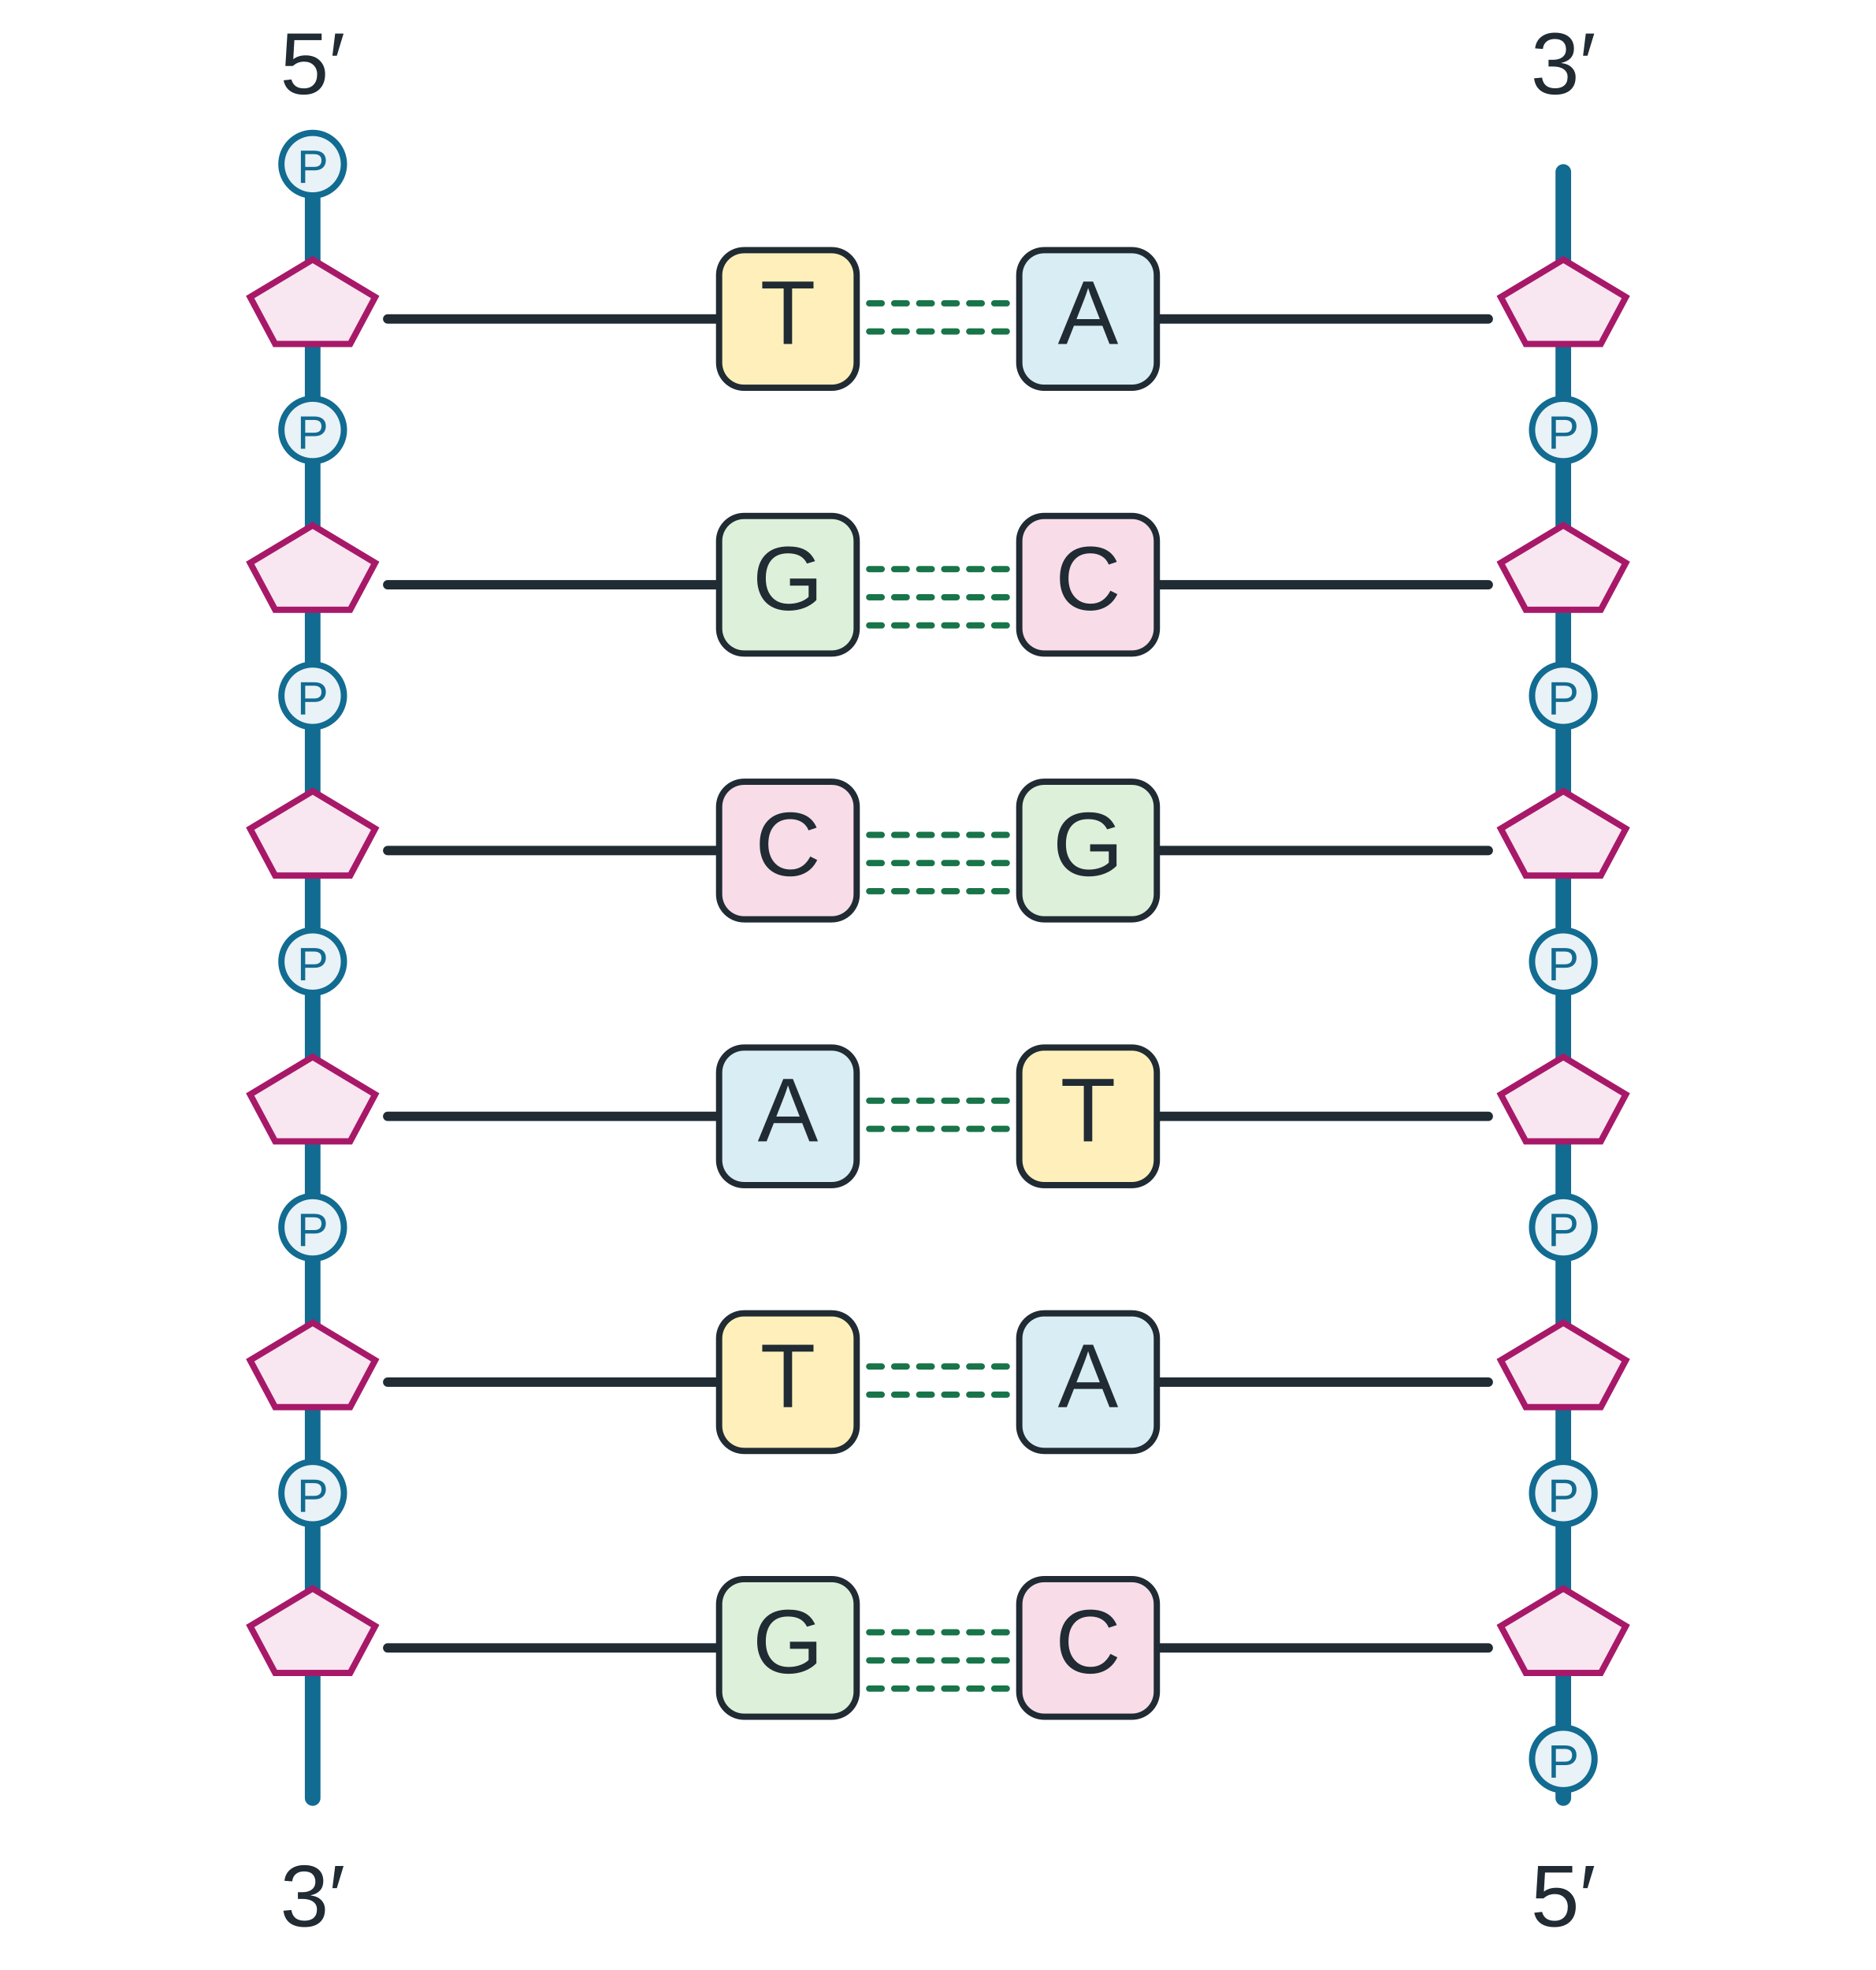
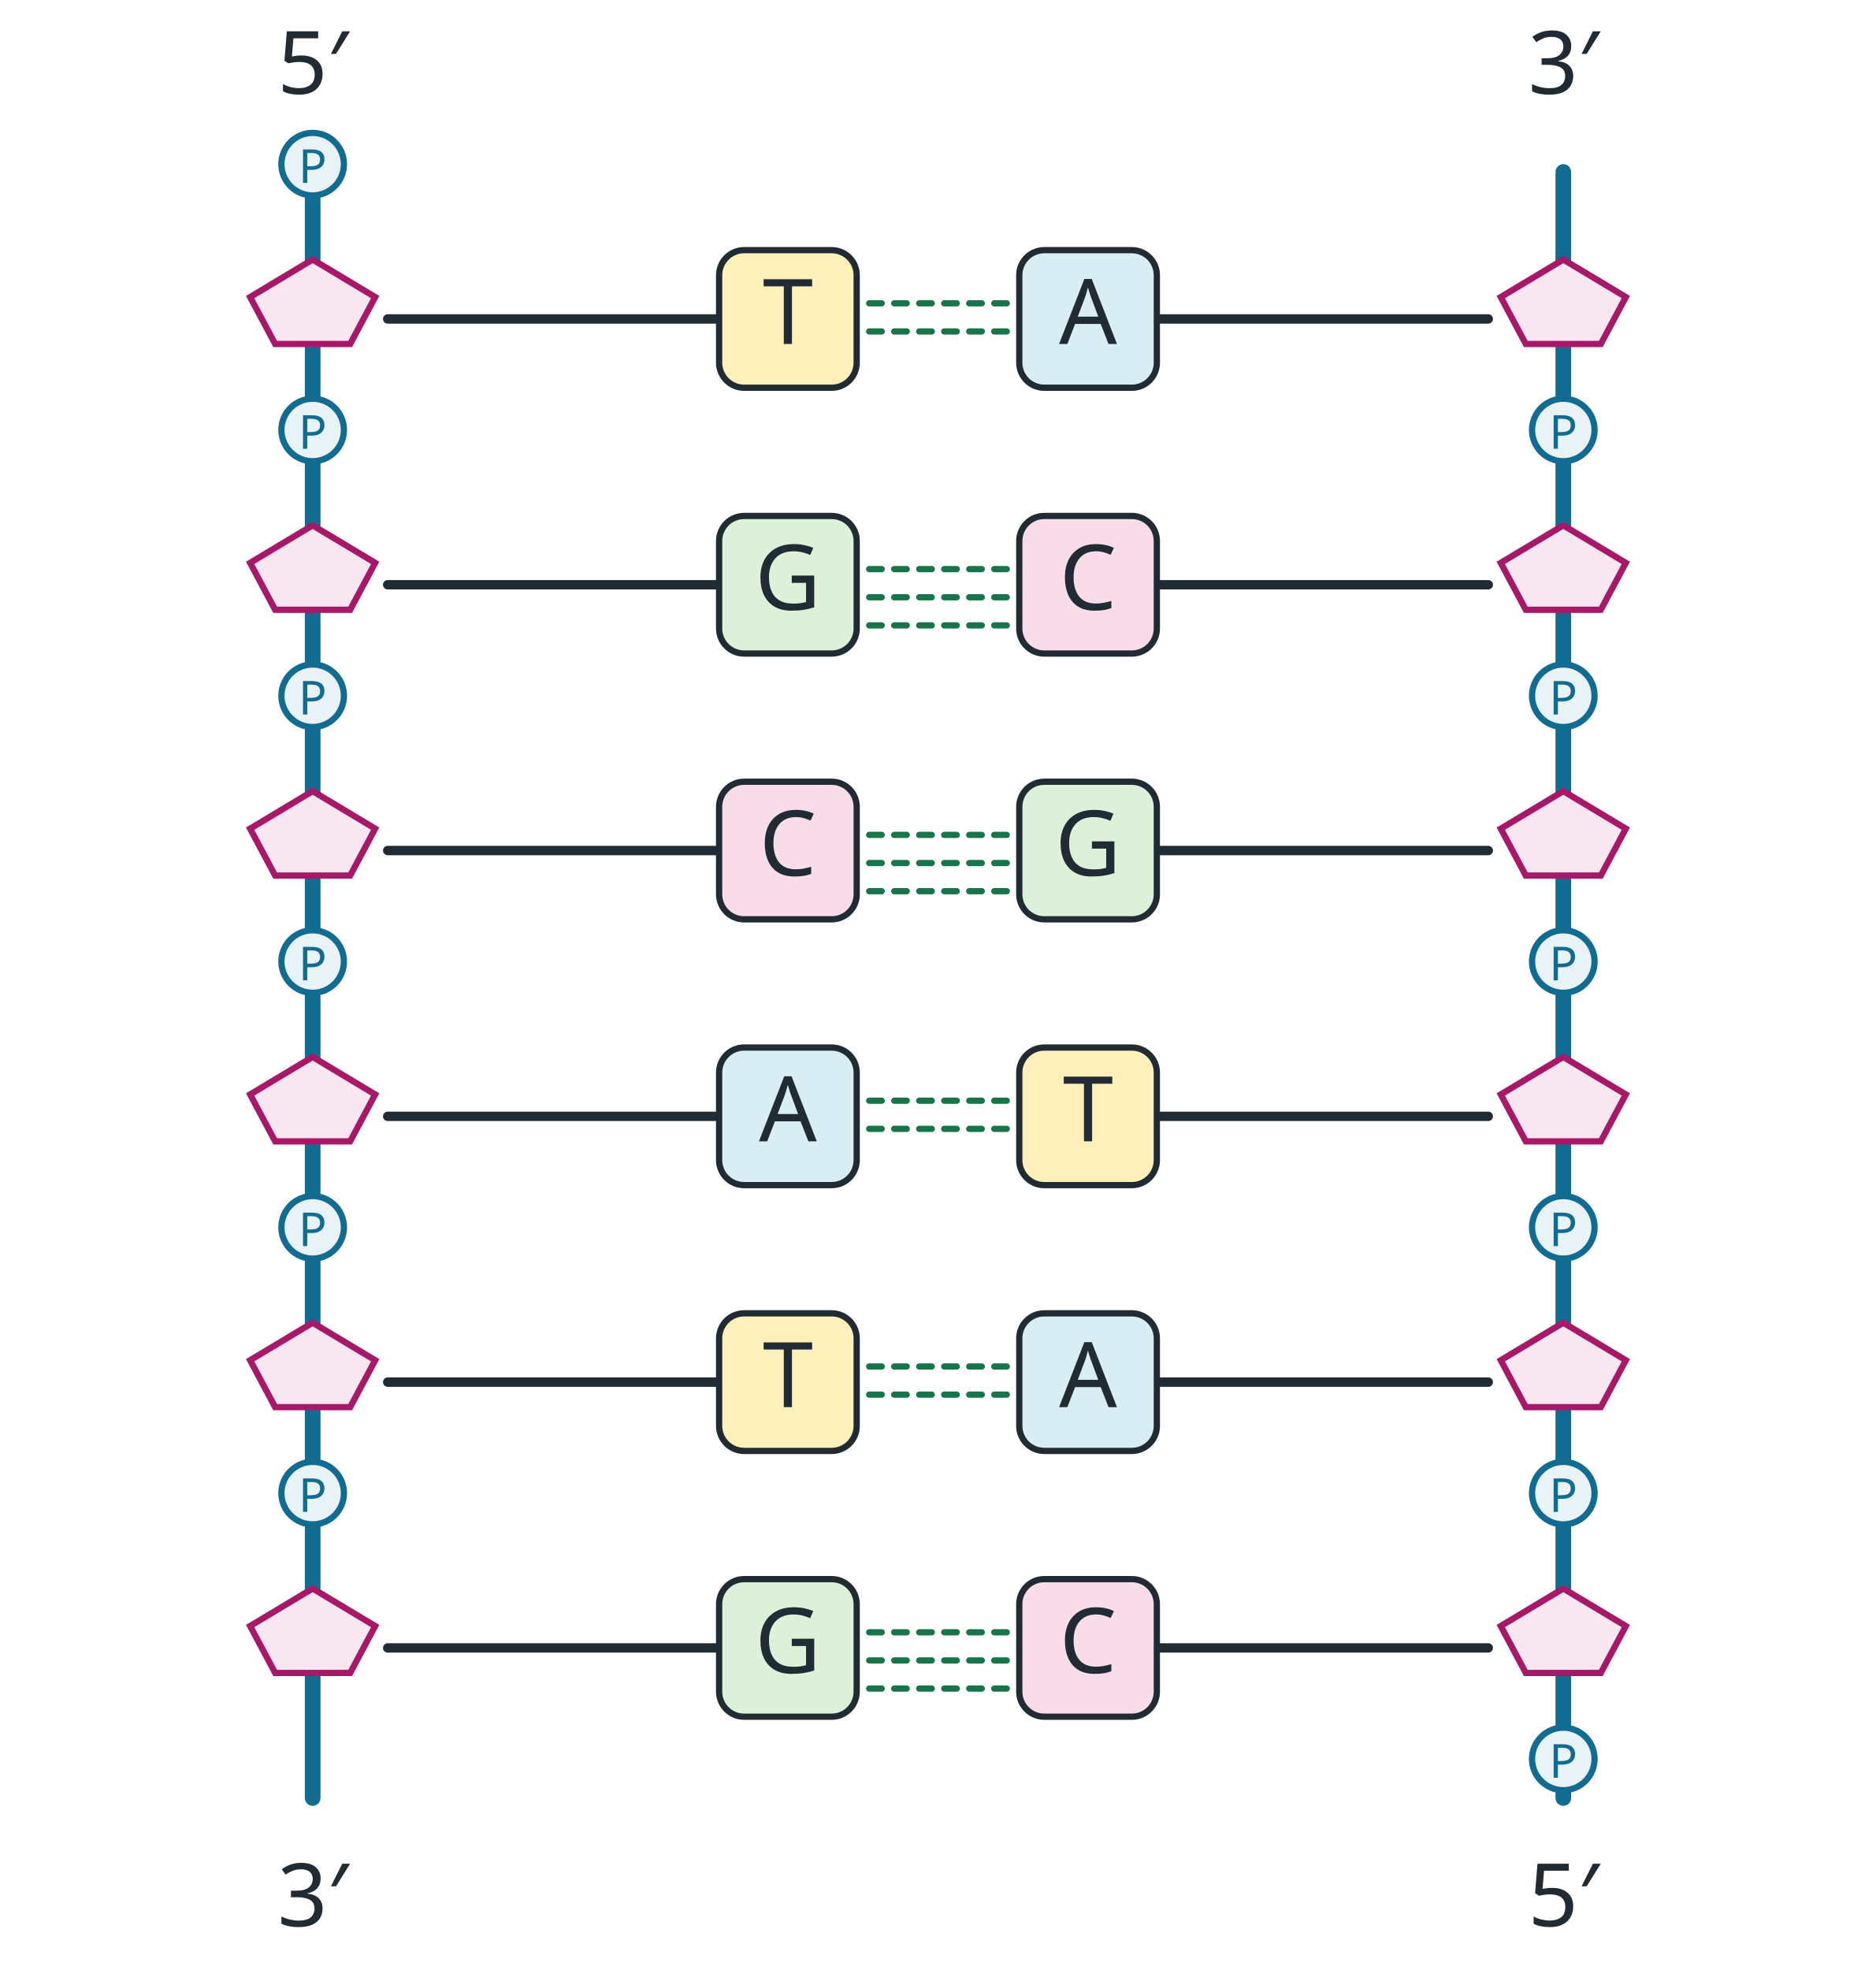
<svg xmlns="http://www.w3.org/2000/svg" width="600" height="630" viewBox="0 0 600 630" role="img" aria-labelledby="title desc">
  <g id="backbones">
    <line x1="100" y1="55" x2="100" y2="575" stroke="#126B91" stroke-width="5" stroke-linecap="round" />
    <line x1="500" y1="55" x2="500" y2="575" stroke="#126B91" stroke-width="5" stroke-linecap="round" />
    <circle cx="100" cy="52.5" r="10" fill="#E9F2F7" stroke="#126B91" stroke-width="2" />
-     <text x="100" y="58.5" text-anchor="middle" font-family="Arial, sans-serif" font-size="15" fill="#126B91">P</text>
+     <text x="100" y="58.5" text-anchor="middle" font-family="Atkinson Hyperlegible Next, sans-serif" font-size="15" fill="#126B91">P</text>
    <polygon points="80,95 100,83 120,95 112,110 88,110" fill="#F8E6F1" stroke="#A71968" stroke-width="2" />
    <line x1="124" y1="102" x2="240.0" y2="102" stroke="#202B33" stroke-width="3" stroke-linecap="round" />
    <circle cx="500" cy="137.5" r="10" fill="#E9F2F7" stroke="#126B91" stroke-width="2" />
-     <text x="500" y="143.5" text-anchor="middle" font-family="Arial, sans-serif" font-size="15" fill="#126B91">P</text>
+     <text x="500" y="143.5" text-anchor="middle" font-family="Atkinson Hyperlegible Next, sans-serif" font-size="15" fill="#126B91">P</text>
    <polygon points="480,95 500,83 520,95 512,110 488,110" fill="#F8E6F1" stroke="#A71968" stroke-width="2" />
    <line x1="476" y1="102" x2="360.0" y2="102" stroke="#202B33" stroke-width="3" stroke-linecap="round" />
    <rect x="230.0" y="80" width="44" height="44" rx="8" fill="#FFF0BB" stroke="#202B33" stroke-width="2" />
-     <text x="252.0" y="110" text-anchor="middle" font-family="Arial, sans-serif" font-size="29" fill="#202B33">T</text>
+     <text x="252.0" y="110" text-anchor="middle" font-family="Atkinson Hyperlegible Next, sans-serif" font-size="29" fill="#202B33">T</text>
    <rect x="326.0" y="80" width="44" height="44" rx="8" fill="#D9EDF4" stroke="#202B33" stroke-width="2" />
-     <text x="348.0" y="110" text-anchor="middle" font-family="Arial, sans-serif" font-size="29" fill="#202B33">A</text>
+     <text x="348.0" y="110" text-anchor="middle" font-family="Atkinson Hyperlegible Next, sans-serif" font-size="29" fill="#202B33">A</text>
    <line x1="278.0" y1="97" x2="322.0" y2="97" stroke="#187449" stroke-width="2" stroke-linecap="round" stroke-dasharray="4 4" />
    <line x1="278.0" y1="106" x2="322.0" y2="106" stroke="#187449" stroke-width="2" stroke-linecap="round" stroke-dasharray="4 4" />
    <circle cx="100" cy="137.5" r="10" fill="#E9F2F7" stroke="#126B91" stroke-width="2" />
-     <text x="100" y="143.5" text-anchor="middle" font-family="Arial, sans-serif" font-size="15" fill="#126B91">P</text>
+     <text x="100" y="143.5" text-anchor="middle" font-family="Atkinson Hyperlegible Next, sans-serif" font-size="15" fill="#126B91">P</text>
    <polygon points="80,180 100,168 120,180 112,195 88,195" fill="#F8E6F1" stroke="#A71968" stroke-width="2" />
    <line x1="124" y1="187" x2="240.0" y2="187" stroke="#202B33" stroke-width="3" stroke-linecap="round" />
    <circle cx="500" cy="222.5" r="10" fill="#E9F2F7" stroke="#126B91" stroke-width="2" />
-     <text x="500" y="228.5" text-anchor="middle" font-family="Arial, sans-serif" font-size="15" fill="#126B91">P</text>
+     <text x="500" y="228.5" text-anchor="middle" font-family="Atkinson Hyperlegible Next, sans-serif" font-size="15" fill="#126B91">P</text>
    <polygon points="480,180 500,168 520,180 512,195 488,195" fill="#F8E6F1" stroke="#A71968" stroke-width="2" />
    <line x1="476" y1="187" x2="360.0" y2="187" stroke="#202B33" stroke-width="3" stroke-linecap="round" />
    <rect x="230.0" y="165" width="44" height="44" rx="8" fill="#DDF0D9" stroke="#202B33" stroke-width="2" />
-     <text x="252.0" y="195" text-anchor="middle" font-family="Arial, sans-serif" font-size="29" fill="#202B33">G</text>
+     <text x="252.0" y="195" text-anchor="middle" font-family="Atkinson Hyperlegible Next, sans-serif" font-size="29" fill="#202B33">G</text>
    <rect x="326.0" y="165" width="44" height="44" rx="8" fill="#F8DCE7" stroke="#202B33" stroke-width="2" />
-     <text x="348.0" y="195" text-anchor="middle" font-family="Arial, sans-serif" font-size="29" fill="#202B33">C</text>
+     <text x="348.0" y="195" text-anchor="middle" font-family="Atkinson Hyperlegible Next, sans-serif" font-size="29" fill="#202B33">C</text>
    <line x1="278.0" y1="182" x2="322.0" y2="182" stroke="#187449" stroke-width="2" stroke-linecap="round" stroke-dasharray="4 4" />
    <line x1="278.0" y1="191" x2="322.0" y2="191" stroke="#187449" stroke-width="2" stroke-linecap="round" stroke-dasharray="4 4" />
    <line x1="278.0" y1="200" x2="322.0" y2="200" stroke="#187449" stroke-width="2" stroke-linecap="round" stroke-dasharray="4 4" />
    <circle cx="100" cy="222.5" r="10" fill="#E9F2F7" stroke="#126B91" stroke-width="2" />
-     <text x="100" y="228.5" text-anchor="middle" font-family="Arial, sans-serif" font-size="15" fill="#126B91">P</text>
+     <text x="100" y="228.5" text-anchor="middle" font-family="Atkinson Hyperlegible Next, sans-serif" font-size="15" fill="#126B91">P</text>
    <polygon points="80,265 100,253 120,265 112,280 88,280" fill="#F8E6F1" stroke="#A71968" stroke-width="2" />
    <line x1="124" y1="272" x2="240.0" y2="272" stroke="#202B33" stroke-width="3" stroke-linecap="round" />
    <circle cx="500" cy="307.5" r="10" fill="#E9F2F7" stroke="#126B91" stroke-width="2" />
-     <text x="500" y="313.5" text-anchor="middle" font-family="Arial, sans-serif" font-size="15" fill="#126B91">P</text>
+     <text x="500" y="313.5" text-anchor="middle" font-family="Atkinson Hyperlegible Next, sans-serif" font-size="15" fill="#126B91">P</text>
    <polygon points="480,265 500,253 520,265 512,280 488,280" fill="#F8E6F1" stroke="#A71968" stroke-width="2" />
    <line x1="476" y1="272" x2="360.0" y2="272" stroke="#202B33" stroke-width="3" stroke-linecap="round" />
    <rect x="230.0" y="250" width="44" height="44" rx="8" fill="#F8DCE7" stroke="#202B33" stroke-width="2" />
-     <text x="252.0" y="280" text-anchor="middle" font-family="Arial, sans-serif" font-size="29" fill="#202B33">C</text>
+     <text x="252.0" y="280" text-anchor="middle" font-family="Atkinson Hyperlegible Next, sans-serif" font-size="29" fill="#202B33">C</text>
    <rect x="326.0" y="250" width="44" height="44" rx="8" fill="#DDF0D9" stroke="#202B33" stroke-width="2" />
-     <text x="348.0" y="280" text-anchor="middle" font-family="Arial, sans-serif" font-size="29" fill="#202B33">G</text>
+     <text x="348.0" y="280" text-anchor="middle" font-family="Atkinson Hyperlegible Next, sans-serif" font-size="29" fill="#202B33">G</text>
    <line x1="278.0" y1="267" x2="322.0" y2="267" stroke="#187449" stroke-width="2" stroke-linecap="round" stroke-dasharray="4 4" />
    <line x1="278.0" y1="276" x2="322.0" y2="276" stroke="#187449" stroke-width="2" stroke-linecap="round" stroke-dasharray="4 4" />
    <line x1="278.0" y1="285" x2="322.0" y2="285" stroke="#187449" stroke-width="2" stroke-linecap="round" stroke-dasharray="4 4" />
    <circle cx="100" cy="307.5" r="10" fill="#E9F2F7" stroke="#126B91" stroke-width="2" />
-     <text x="100" y="313.5" text-anchor="middle" font-family="Arial, sans-serif" font-size="15" fill="#126B91">P</text>
+     <text x="100" y="313.5" text-anchor="middle" font-family="Atkinson Hyperlegible Next, sans-serif" font-size="15" fill="#126B91">P</text>
    <polygon points="80,350 100,338 120,350 112,365 88,365" fill="#F8E6F1" stroke="#A71968" stroke-width="2" />
    <line x1="124" y1="357" x2="240.0" y2="357" stroke="#202B33" stroke-width="3" stroke-linecap="round" />
    <circle cx="500" cy="392.5" r="10" fill="#E9F2F7" stroke="#126B91" stroke-width="2" />
-     <text x="500" y="398.5" text-anchor="middle" font-family="Arial, sans-serif" font-size="15" fill="#126B91">P</text>
+     <text x="500" y="398.5" text-anchor="middle" font-family="Atkinson Hyperlegible Next, sans-serif" font-size="15" fill="#126B91">P</text>
    <polygon points="480,350 500,338 520,350 512,365 488,365" fill="#F8E6F1" stroke="#A71968" stroke-width="2" />
    <line x1="476" y1="357" x2="360.0" y2="357" stroke="#202B33" stroke-width="3" stroke-linecap="round" />
    <rect x="230.0" y="335" width="44" height="44" rx="8" fill="#D9EDF4" stroke="#202B33" stroke-width="2" />
-     <text x="252.0" y="365" text-anchor="middle" font-family="Arial, sans-serif" font-size="29" fill="#202B33">A</text>
+     <text x="252.0" y="365" text-anchor="middle" font-family="Atkinson Hyperlegible Next, sans-serif" font-size="29" fill="#202B33">A</text>
    <rect x="326.0" y="335" width="44" height="44" rx="8" fill="#FFF0BB" stroke="#202B33" stroke-width="2" />
-     <text x="348.0" y="365" text-anchor="middle" font-family="Arial, sans-serif" font-size="29" fill="#202B33">T</text>
+     <text x="348.0" y="365" text-anchor="middle" font-family="Atkinson Hyperlegible Next, sans-serif" font-size="29" fill="#202B33">T</text>
    <line x1="278.0" y1="352" x2="322.0" y2="352" stroke="#187449" stroke-width="2" stroke-linecap="round" stroke-dasharray="4 4" />
    <line x1="278.0" y1="361" x2="322.0" y2="361" stroke="#187449" stroke-width="2" stroke-linecap="round" stroke-dasharray="4 4" />
    <circle cx="100" cy="392.5" r="10" fill="#E9F2F7" stroke="#126B91" stroke-width="2" />
-     <text x="100" y="398.5" text-anchor="middle" font-family="Arial, sans-serif" font-size="15" fill="#126B91">P</text>
+     <text x="100" y="398.5" text-anchor="middle" font-family="Atkinson Hyperlegible Next, sans-serif" font-size="15" fill="#126B91">P</text>
    <polygon points="80,435 100,423 120,435 112,450 88,450" fill="#F8E6F1" stroke="#A71968" stroke-width="2" />
    <line x1="124" y1="442" x2="240.0" y2="442" stroke="#202B33" stroke-width="3" stroke-linecap="round" />
    <circle cx="500" cy="477.5" r="10" fill="#E9F2F7" stroke="#126B91" stroke-width="2" />
-     <text x="500" y="483.5" text-anchor="middle" font-family="Arial, sans-serif" font-size="15" fill="#126B91">P</text>
+     <text x="500" y="483.5" text-anchor="middle" font-family="Atkinson Hyperlegible Next, sans-serif" font-size="15" fill="#126B91">P</text>
    <polygon points="480,435 500,423 520,435 512,450 488,450" fill="#F8E6F1" stroke="#A71968" stroke-width="2" />
    <line x1="476" y1="442" x2="360.0" y2="442" stroke="#202B33" stroke-width="3" stroke-linecap="round" />
    <rect x="230.0" y="420" width="44" height="44" rx="8" fill="#FFF0BB" stroke="#202B33" stroke-width="2" />
-     <text x="252.0" y="450" text-anchor="middle" font-family="Arial, sans-serif" font-size="29" fill="#202B33">T</text>
+     <text x="252.0" y="450" text-anchor="middle" font-family="Atkinson Hyperlegible Next, sans-serif" font-size="29" fill="#202B33">T</text>
    <rect x="326.0" y="420" width="44" height="44" rx="8" fill="#D9EDF4" stroke="#202B33" stroke-width="2" />
-     <text x="348.0" y="450" text-anchor="middle" font-family="Arial, sans-serif" font-size="29" fill="#202B33">A</text>
+     <text x="348.0" y="450" text-anchor="middle" font-family="Atkinson Hyperlegible Next, sans-serif" font-size="29" fill="#202B33">A</text>
    <line x1="278.0" y1="437" x2="322.0" y2="437" stroke="#187449" stroke-width="2" stroke-linecap="round" stroke-dasharray="4 4" />
    <line x1="278.0" y1="446" x2="322.0" y2="446" stroke="#187449" stroke-width="2" stroke-linecap="round" stroke-dasharray="4 4" />
    <circle cx="100" cy="477.5" r="10" fill="#E9F2F7" stroke="#126B91" stroke-width="2" />
-     <text x="100" y="483.5" text-anchor="middle" font-family="Arial, sans-serif" font-size="15" fill="#126B91">P</text>
+     <text x="100" y="483.5" text-anchor="middle" font-family="Atkinson Hyperlegible Next, sans-serif" font-size="15" fill="#126B91">P</text>
    <polygon points="80,520 100,508 120,520 112,535 88,535" fill="#F8E6F1" stroke="#A71968" stroke-width="2" />
    <line x1="124" y1="527" x2="240.0" y2="527" stroke="#202B33" stroke-width="3" stroke-linecap="round" />
    <circle cx="500" cy="562.5" r="10" fill="#E9F2F7" stroke="#126B91" stroke-width="2" />
-     <text x="500" y="568.5" text-anchor="middle" font-family="Arial, sans-serif" font-size="15" fill="#126B91">P</text>
+     <text x="500" y="568.5" text-anchor="middle" font-family="Atkinson Hyperlegible Next, sans-serif" font-size="15" fill="#126B91">P</text>
    <polygon points="480,520 500,508 520,520 512,535 488,535" fill="#F8E6F1" stroke="#A71968" stroke-width="2" />
    <line x1="476" y1="527" x2="360.0" y2="527" stroke="#202B33" stroke-width="3" stroke-linecap="round" />
    <rect x="230.0" y="505" width="44" height="44" rx="8" fill="#DDF0D9" stroke="#202B33" stroke-width="2" />
-     <text x="252.0" y="535" text-anchor="middle" font-family="Arial, sans-serif" font-size="29" fill="#202B33">G</text>
+     <text x="252.0" y="535" text-anchor="middle" font-family="Atkinson Hyperlegible Next, sans-serif" font-size="29" fill="#202B33">G</text>
    <rect x="326.0" y="505" width="44" height="44" rx="8" fill="#F8DCE7" stroke="#202B33" stroke-width="2" />
-     <text x="348.0" y="535" text-anchor="middle" font-family="Arial, sans-serif" font-size="29" fill="#202B33">C</text>
+     <text x="348.0" y="535" text-anchor="middle" font-family="Atkinson Hyperlegible Next, sans-serif" font-size="29" fill="#202B33">C</text>
    <line x1="278.0" y1="522" x2="322.0" y2="522" stroke="#187449" stroke-width="2" stroke-linecap="round" stroke-dasharray="4 4" />
    <line x1="278.0" y1="531" x2="322.0" y2="531" stroke="#187449" stroke-width="2" stroke-linecap="round" stroke-dasharray="4 4" />
    <line x1="278.0" y1="540" x2="322.0" y2="540" stroke="#187449" stroke-width="2" stroke-linecap="round" stroke-dasharray="4 4" />
  </g>
  <g id="strand-ends">
-     <text x="100" y="30" text-anchor="middle" font-family="Arial, sans-serif" font-size="28" fill="#202B33">5′</text>
-     <text x="500" y="30" text-anchor="middle" font-family="Arial, sans-serif" font-size="28" fill="#202B33">3′</text>
-     <text x="100" y="616" text-anchor="middle" font-family="Arial, sans-serif" font-size="28" fill="#202B33">3′</text>
-     <text x="500" y="616" text-anchor="middle" font-family="Arial, sans-serif" font-size="28" fill="#202B33">5′</text>
+     <text x="100" y="30" text-anchor="middle" font-family="Atkinson Hyperlegible Next, sans-serif" font-size="28" fill="#202B33">5′</text>
+     <text x="500" y="30" text-anchor="middle" font-family="Atkinson Hyperlegible Next, sans-serif" font-size="28" fill="#202B33">3′</text>
+     <text x="100" y="616" text-anchor="middle" font-family="Atkinson Hyperlegible Next, sans-serif" font-size="28" fill="#202B33">3′</text>
+     <text x="500" y="616" text-anchor="middle" font-family="Atkinson Hyperlegible Next, sans-serif" font-size="28" fill="#202B33">5′</text>
  </g>
</svg>
